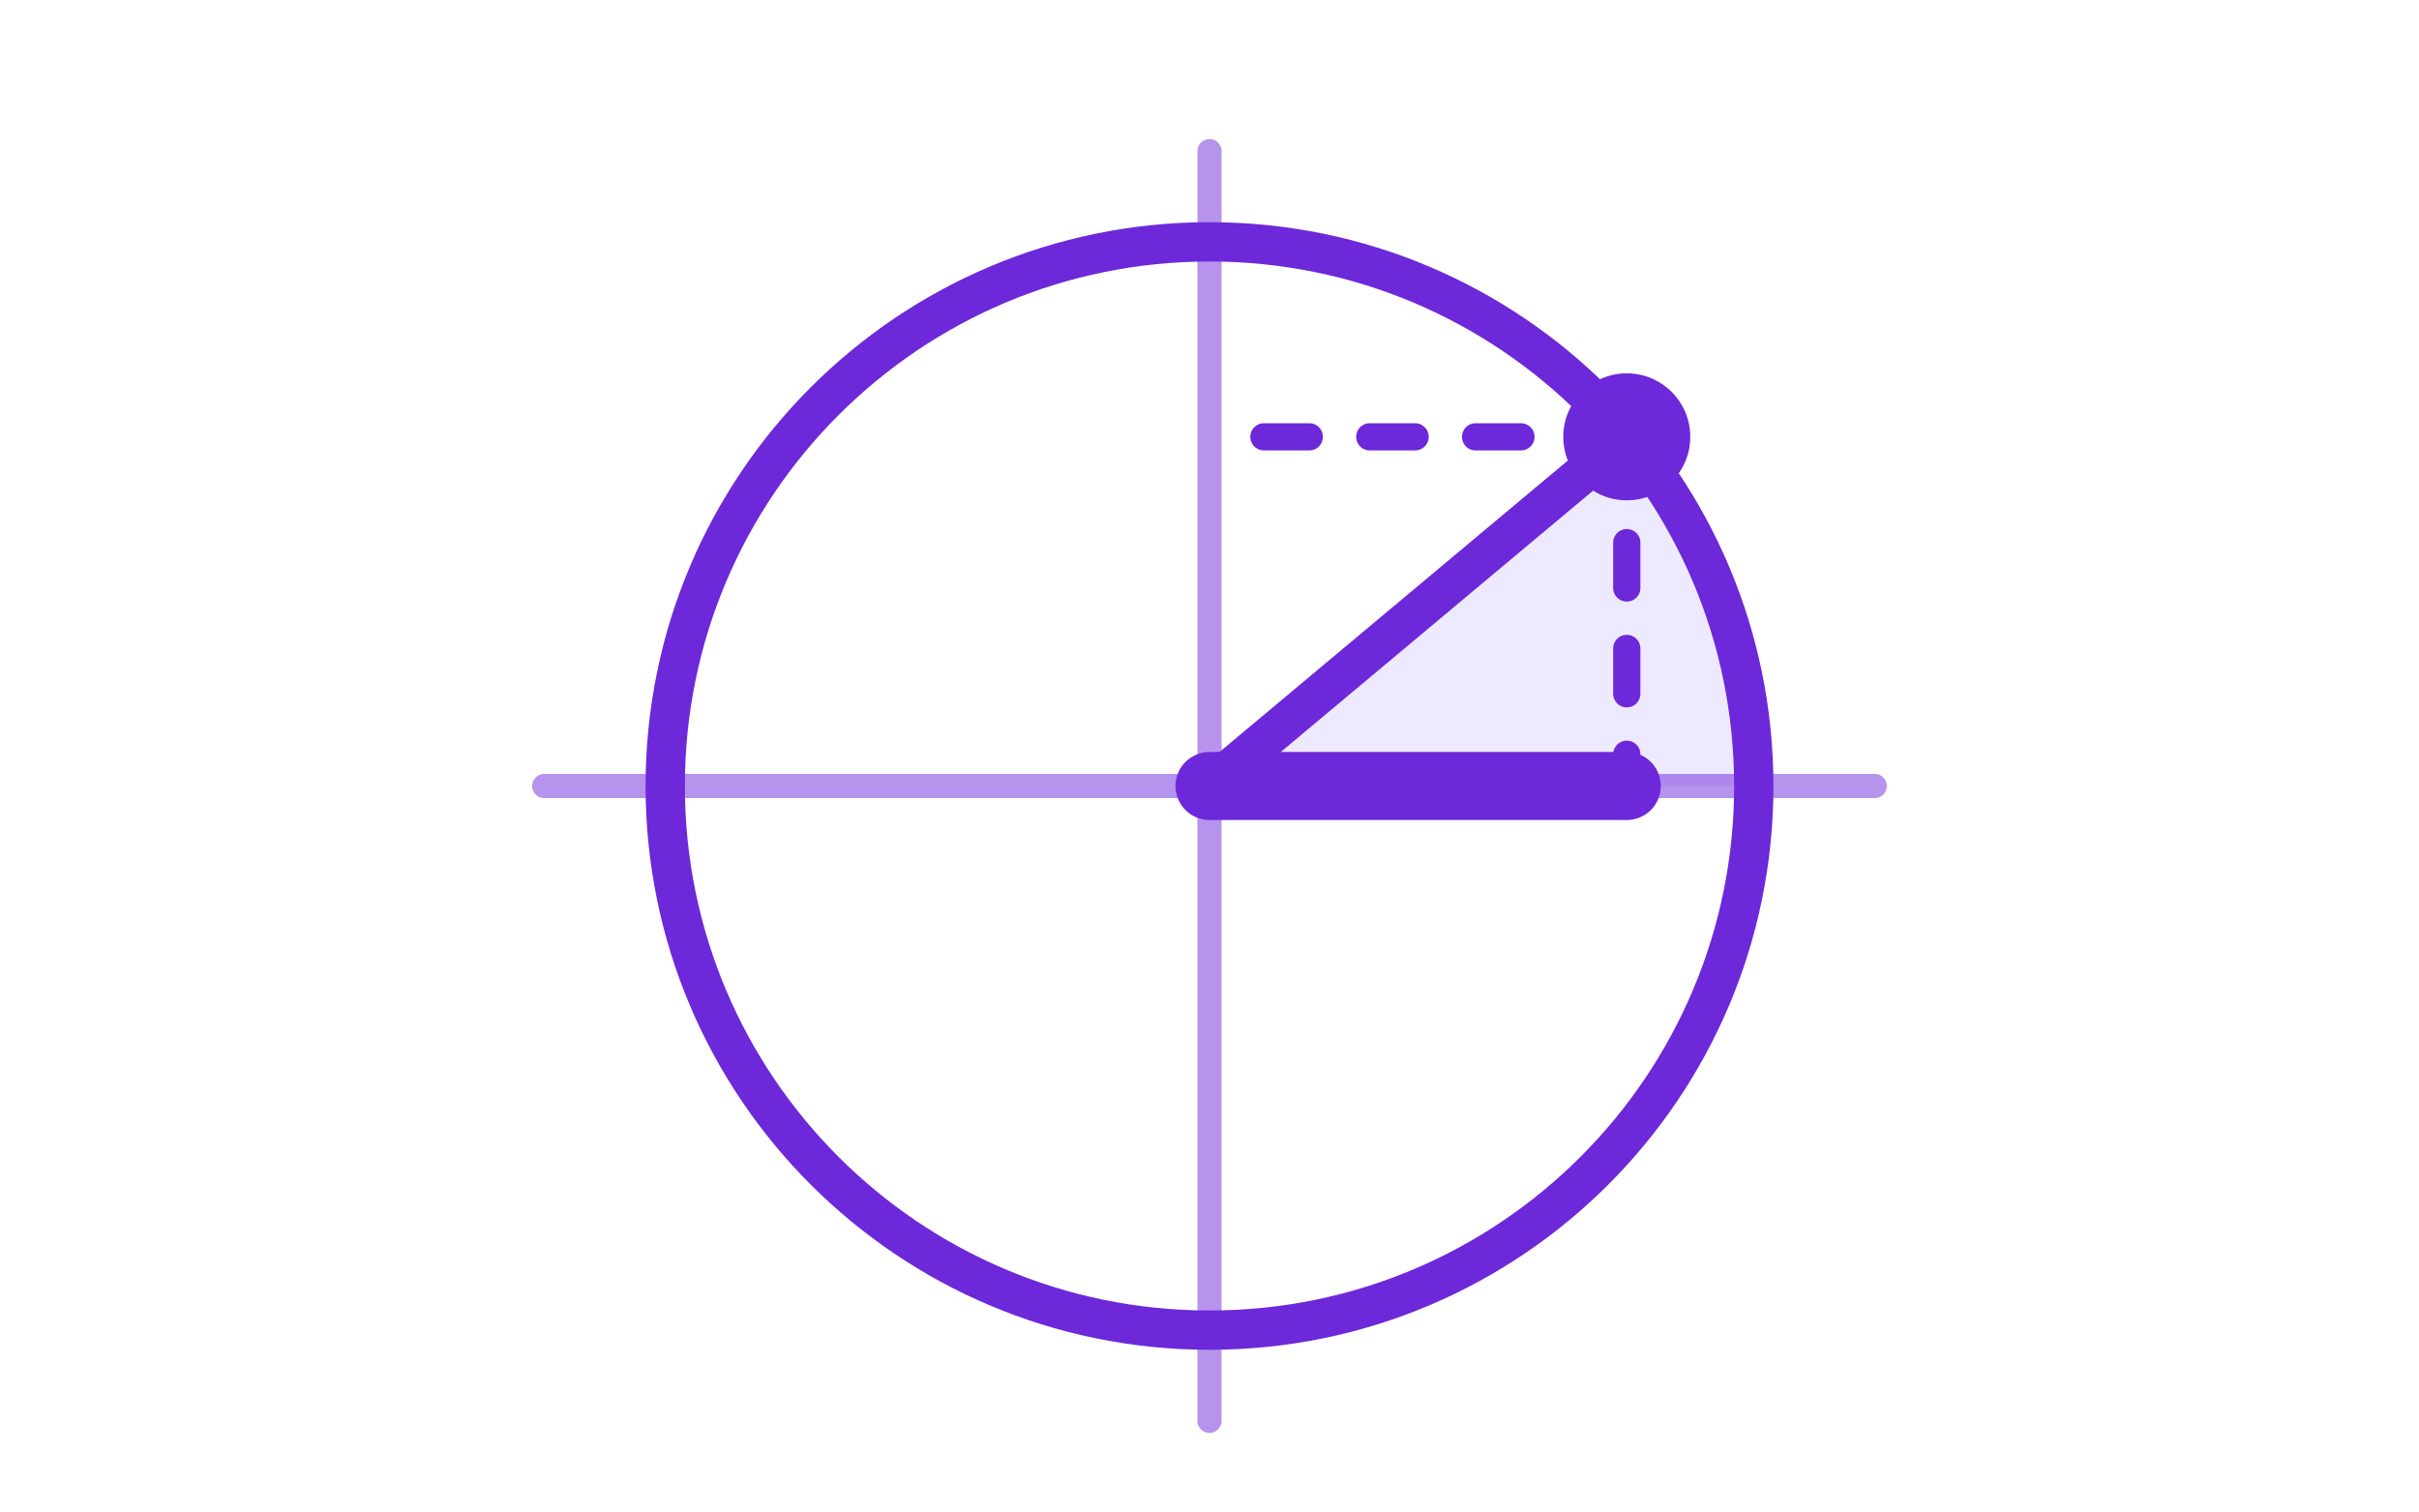
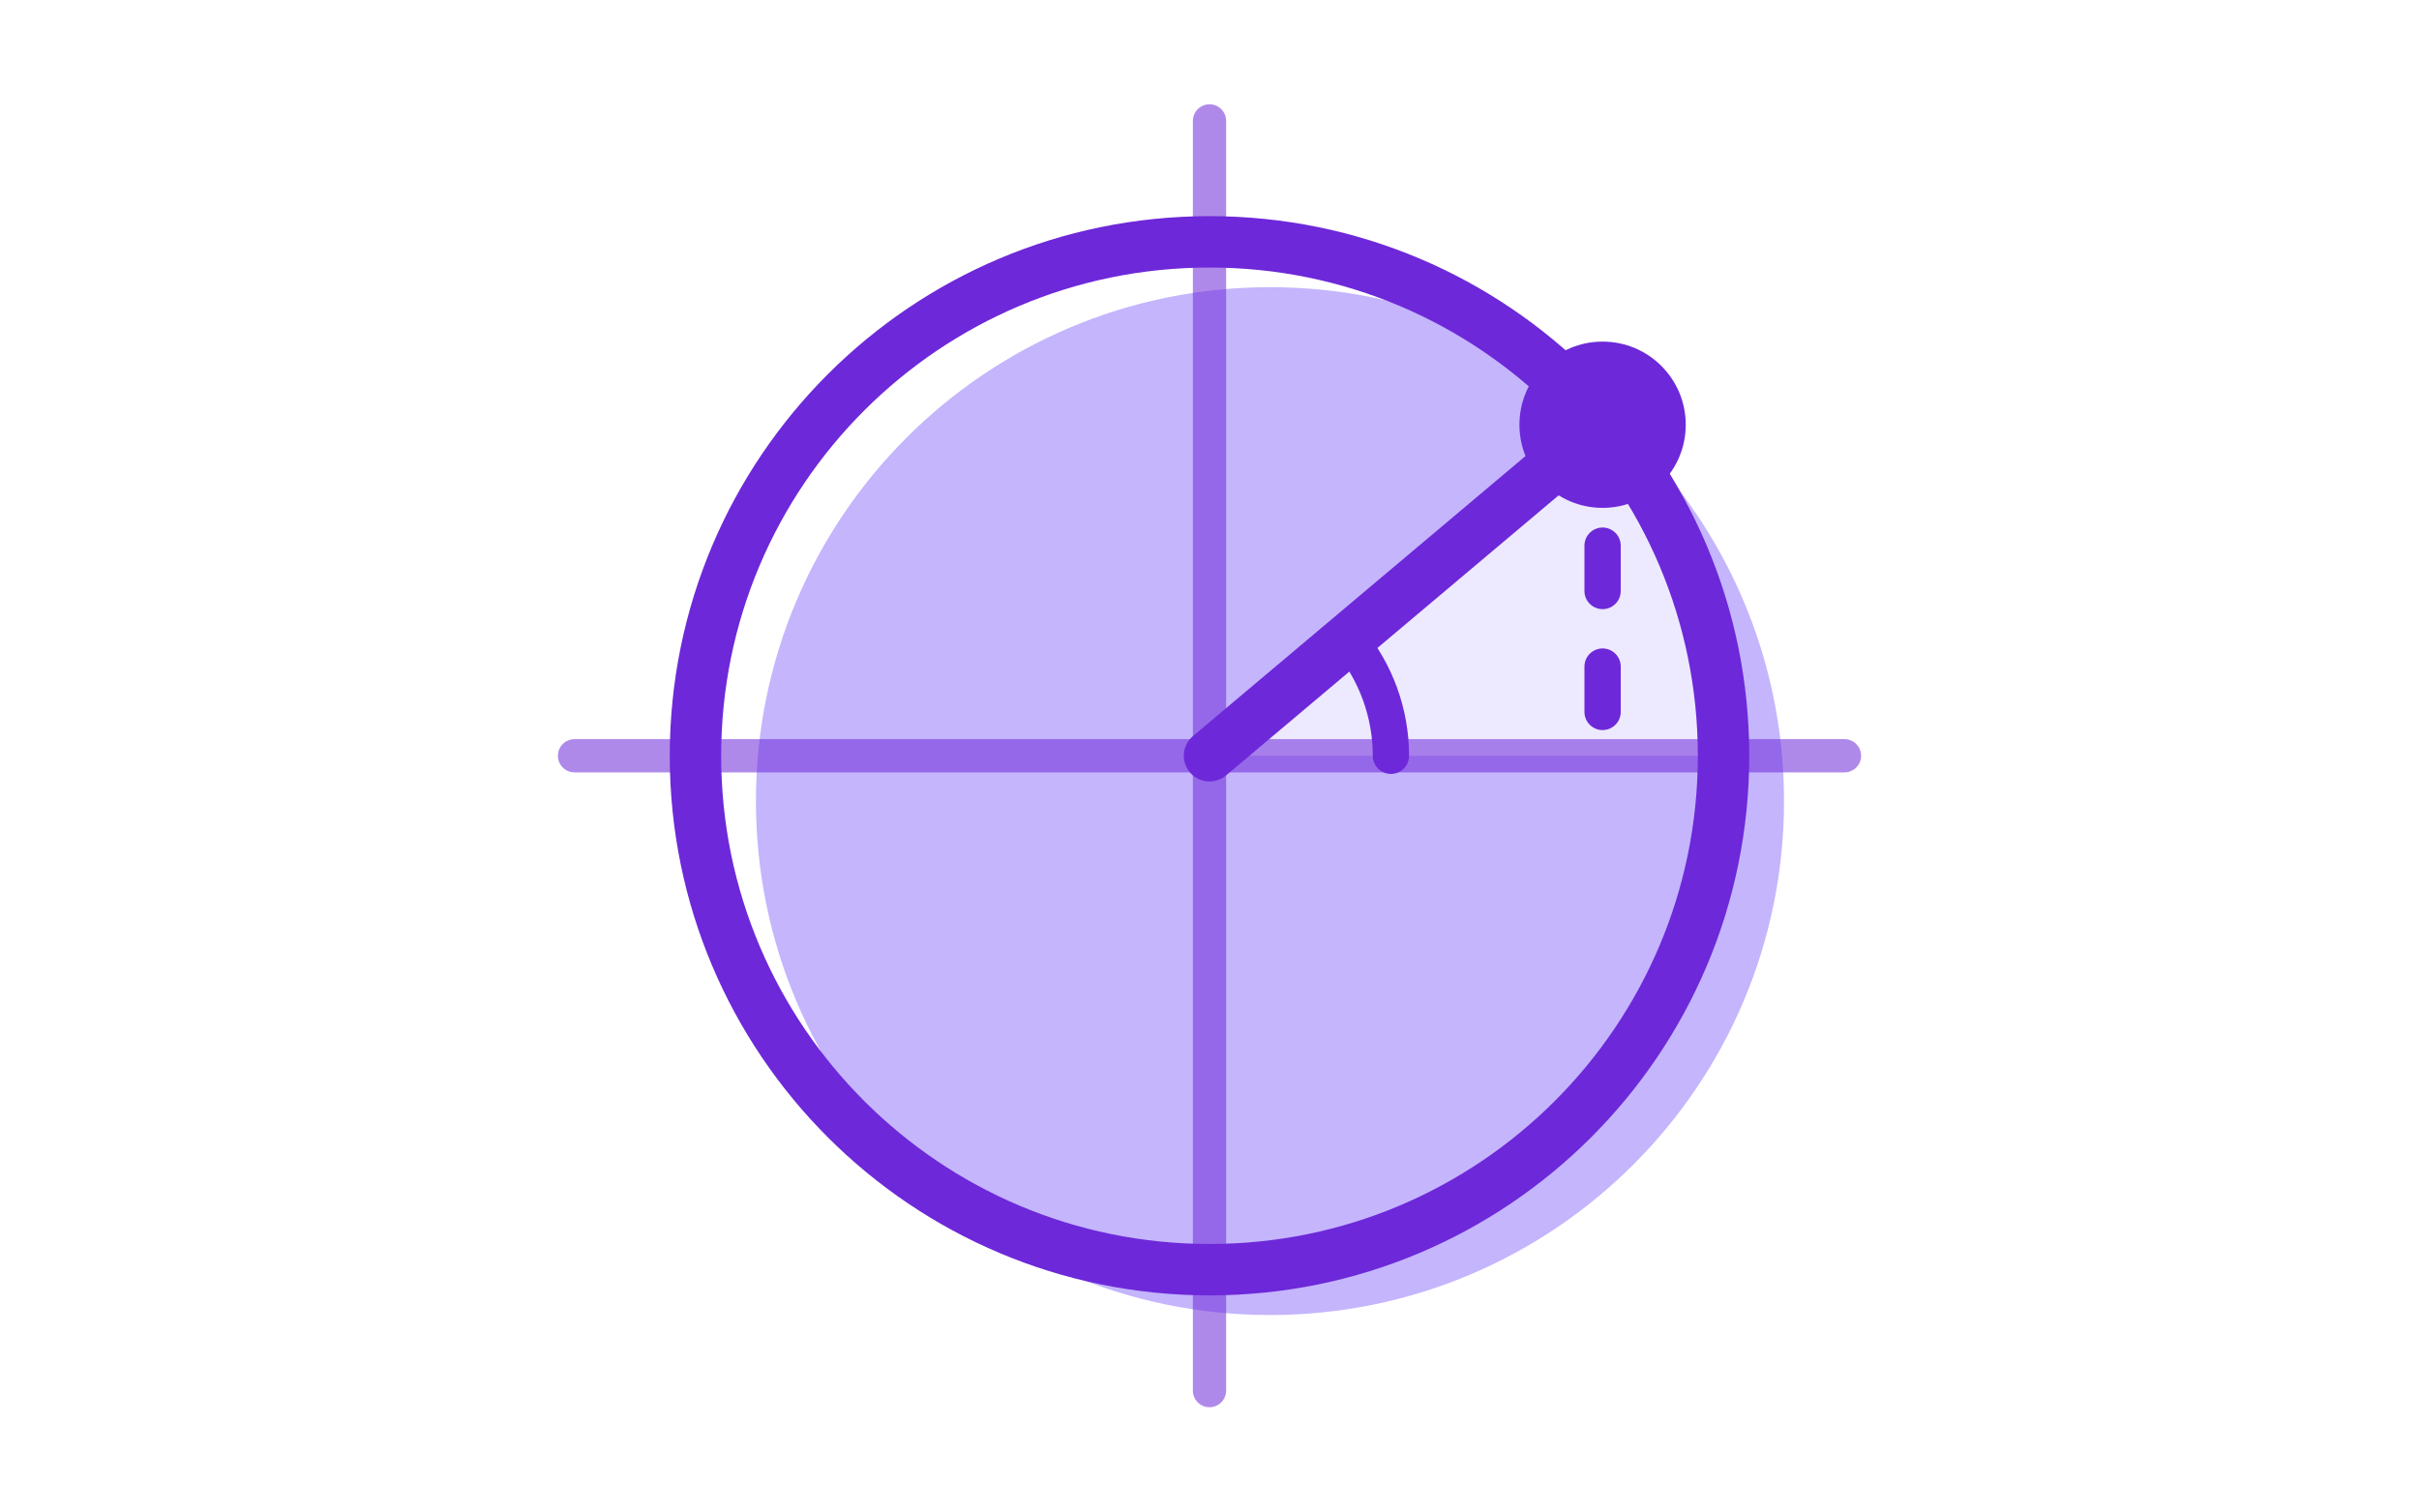
- <svg xmlns="http://www.w3.org/2000/svg" viewBox="0 0 160 100" fill="none" stroke="#6d28d9" stroke-width="2.6" stroke-linecap="round" stroke-linejoin="round">
-   <path d="M80 52L116 52A36 36 0 0 0 107.6 28.9Z" fill="#ede9fe" stroke="none" />
-   <g stroke-width="1.6" opacity=".5">
-     <path d="M36 52H124M80 10V94" />
+ <svg xmlns="http://www.w3.org/2000/svg" viewBox="0 0 160 100" fill="none" stroke="#6d28d9" stroke-width="3.4" stroke-linecap="round" stroke-linejoin="round">
+   <g transform="translate(4 3)" fill="#c4b5fd" stroke="none">
+     <circle cx="80" cy="50" r="34" />
  </g>
-   <circle cx="80" cy="52" r="36" />
-   <path d="M80 52L107.6 28.9" />
-   <path d="M107.6 28.9V52M107.6 28.9H80" stroke-width="1.8" stroke-dasharray="3 4" />
-   <path d="M80 52H107.6" stroke-width="4.5" />
-   <circle cx="107.6" cy="28.9" r="4.2" fill="#6d28d9" stroke="none" />
+   <path d="M80 50L114 50A34 34 0 0 0 106.0 28.1Z" fill="#ede9fe" stroke="none" />
+   <g stroke-width="2.2" opacity=".55">
+     <path d="M38 50H122M80 8V92" />
+   </g>
+   <circle cx="80" cy="50" r="34" />
+   <path d="M80 50L106.0 28.1" />
+   <path d="M106.0 28.1V50" stroke-width="2.4" stroke-dasharray="3 5" />
+   <path d="M92 50A12 12 0 0 0 89.2 42.3" stroke-width="2.4" />
+   <circle cx="106.0" cy="28.1" r="5.5" fill="#6d28d9" stroke="none" />
</svg>
